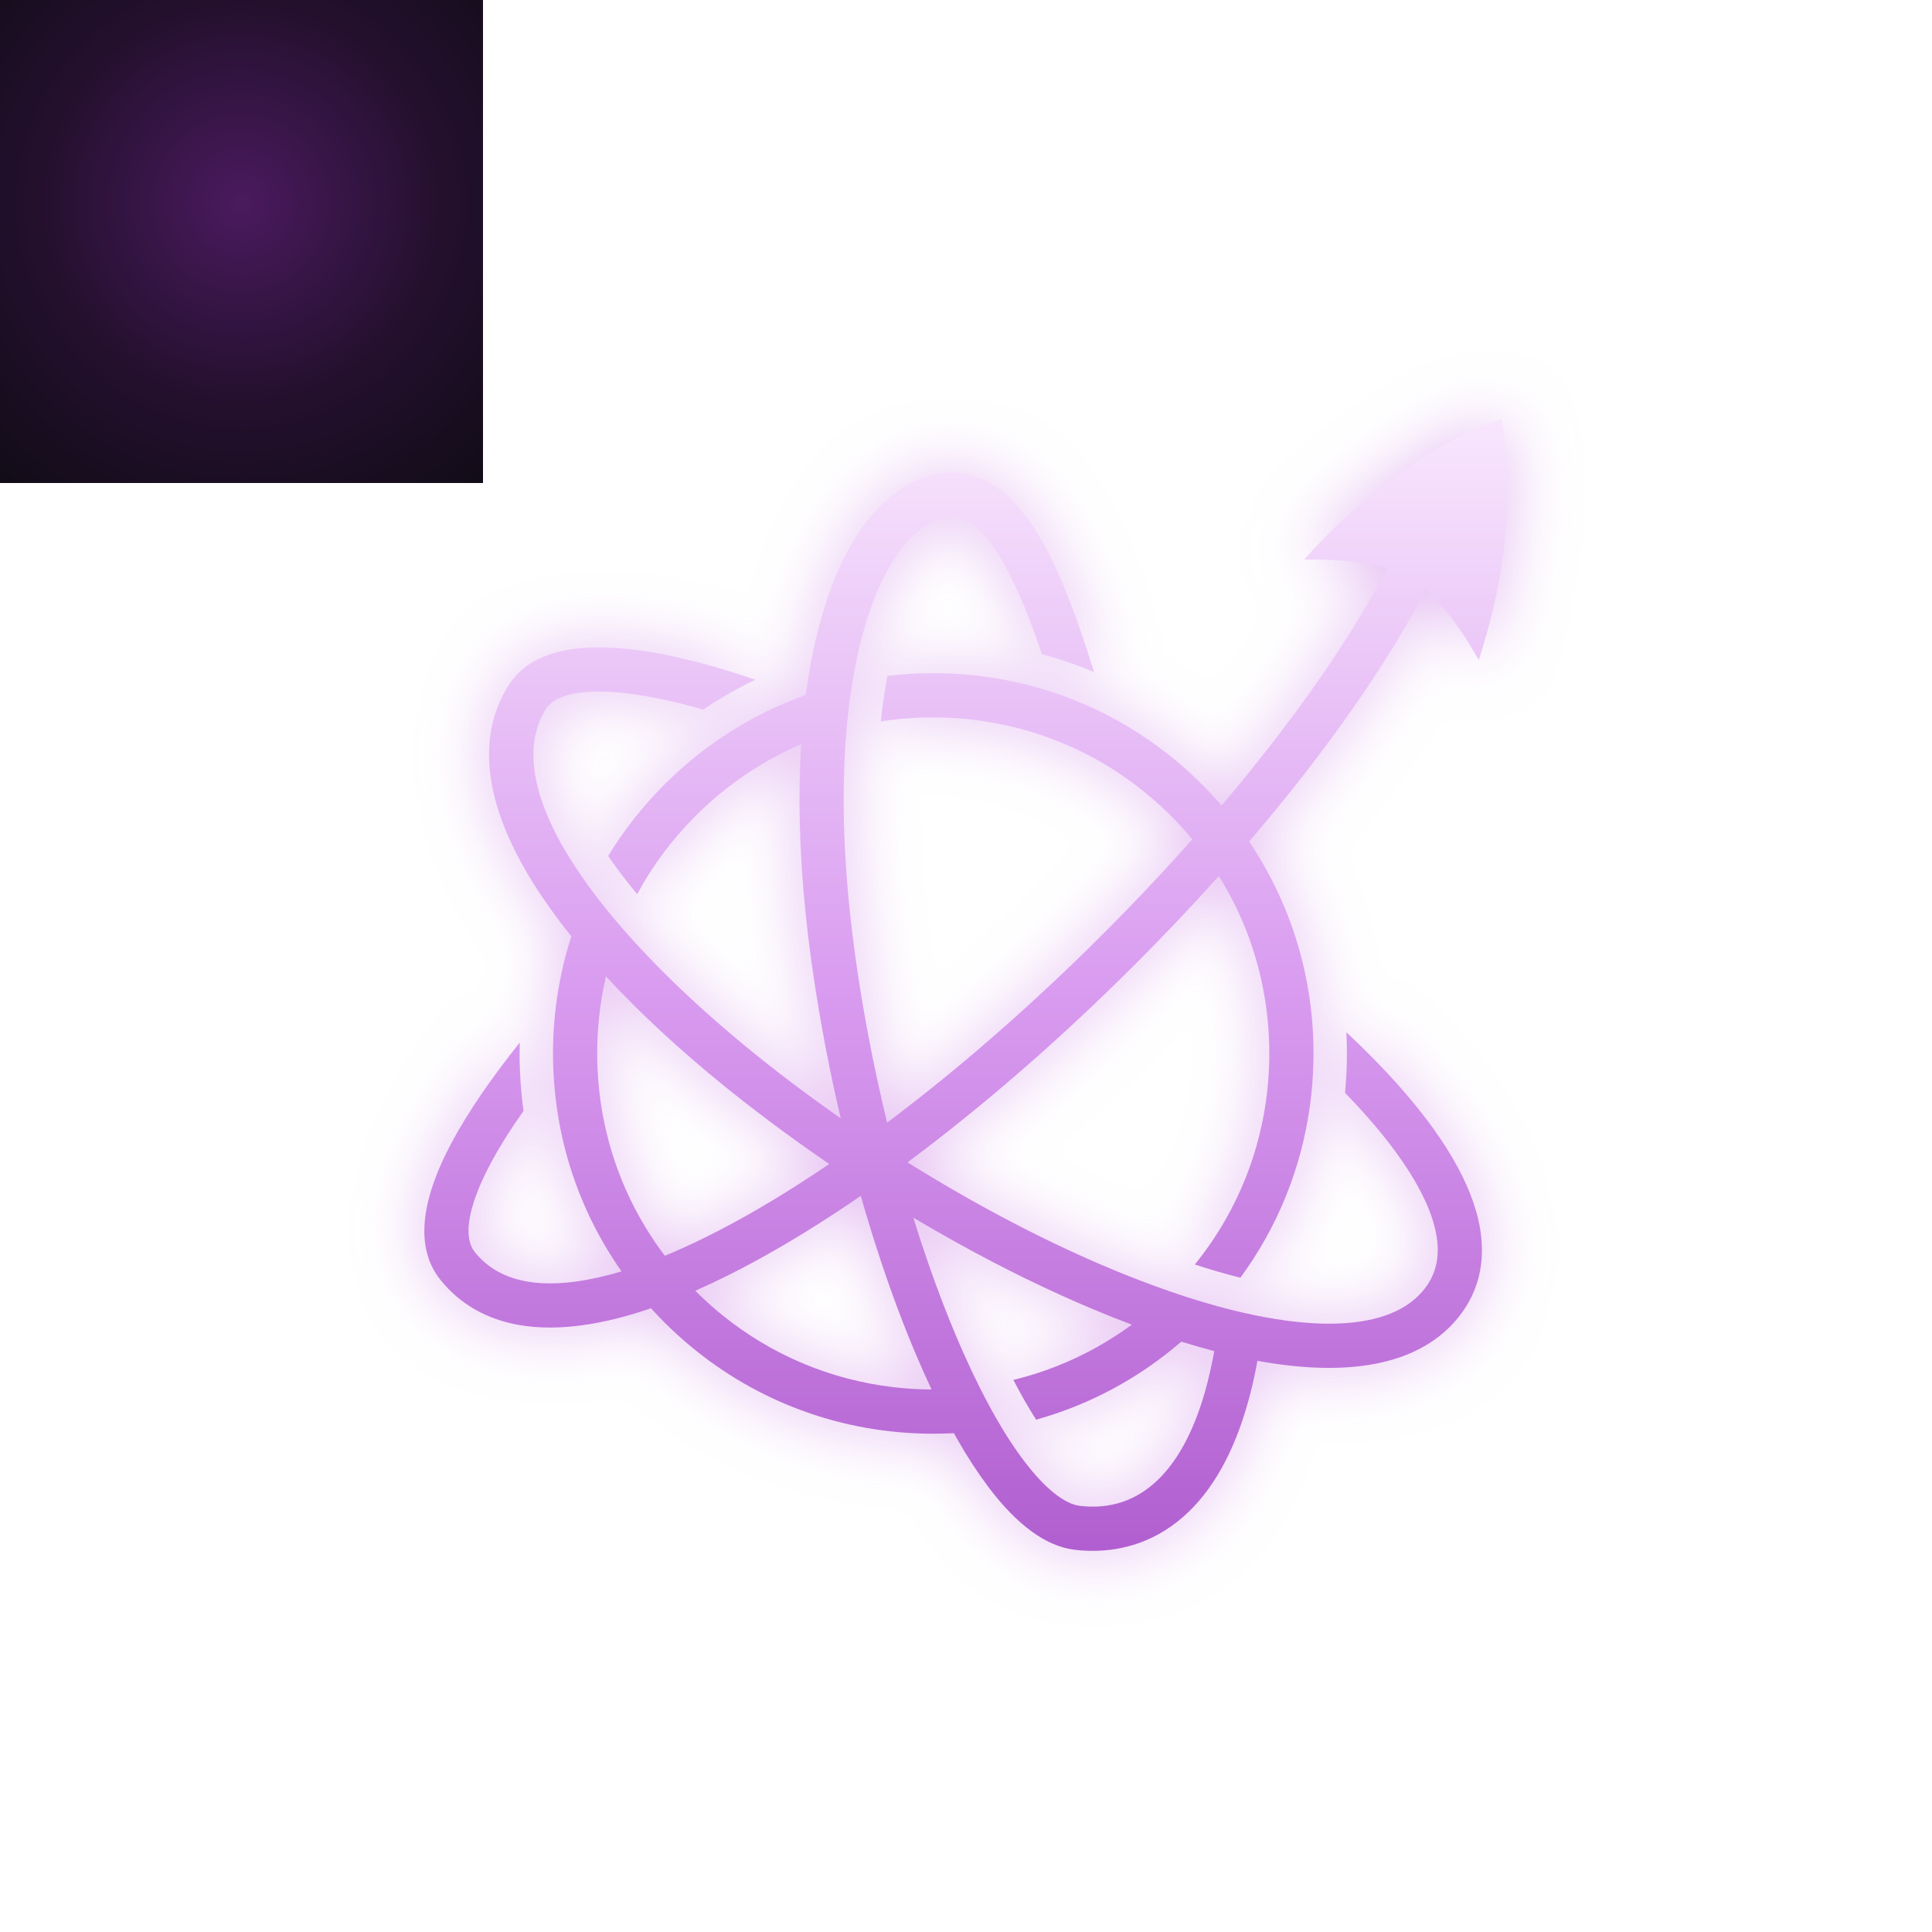
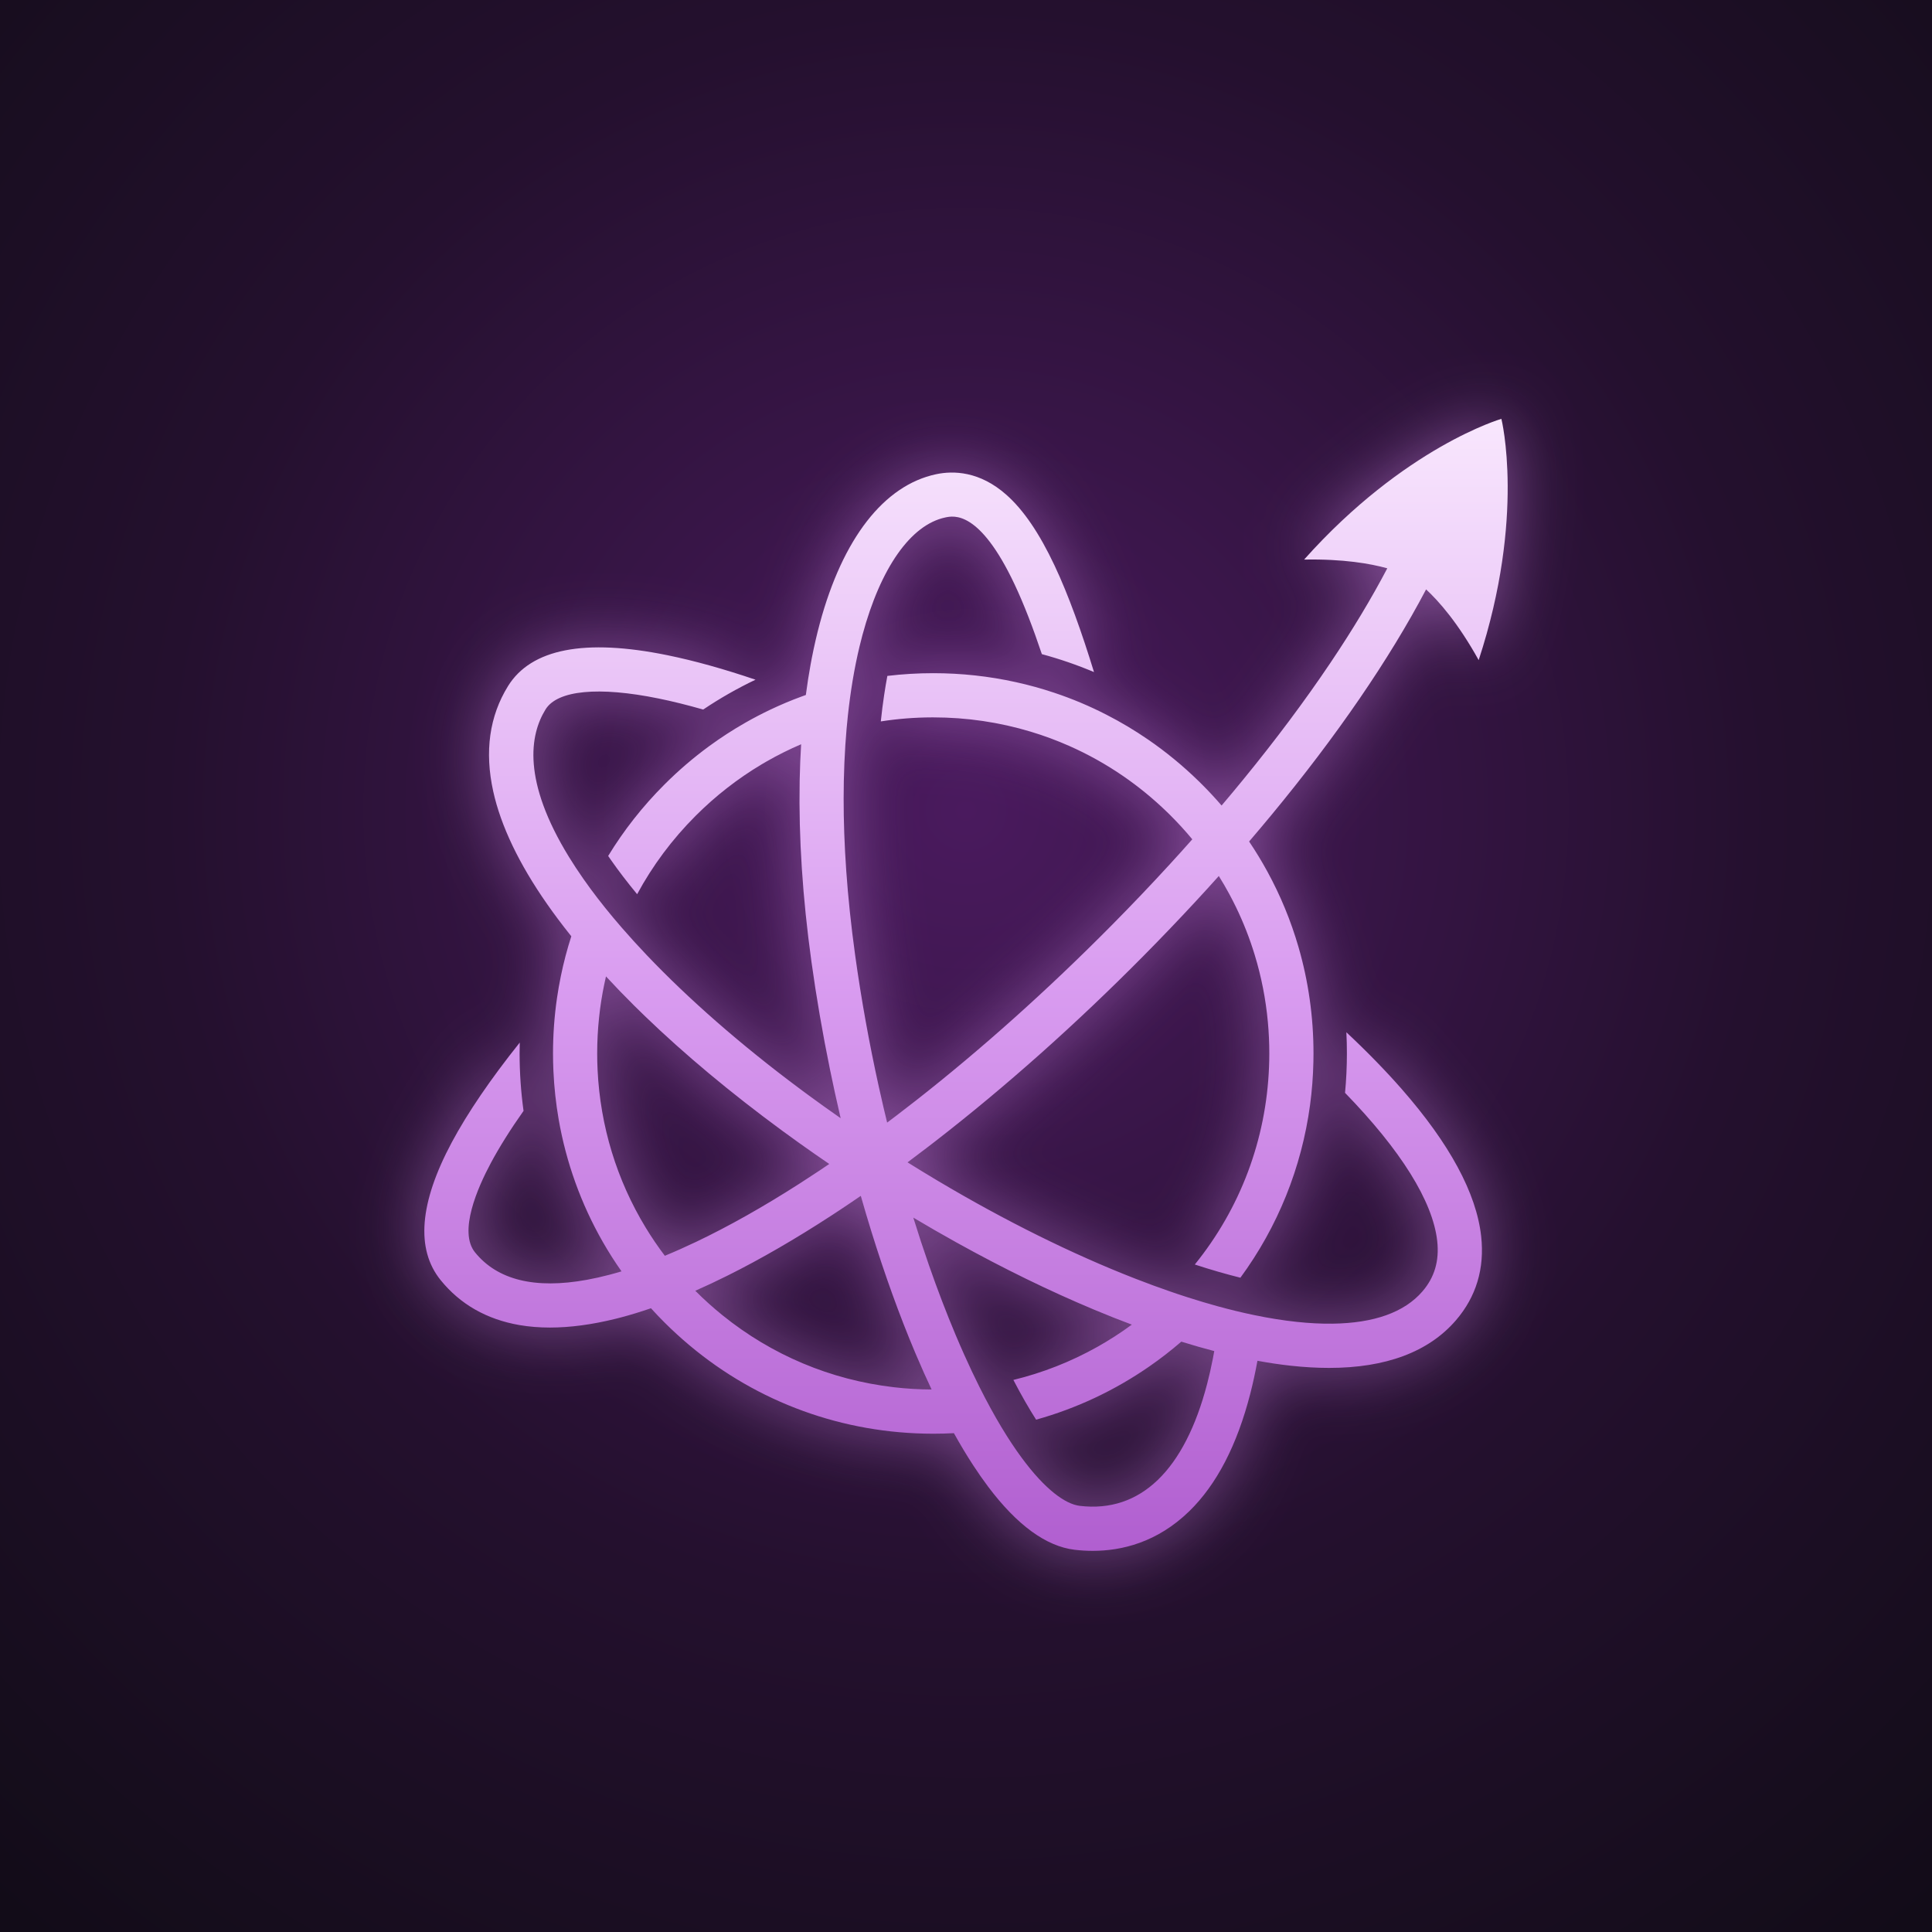
<svg xmlns="http://www.w3.org/2000/svg" viewBox="0 0 1024 1024" width="256" height="256">
  <defs>
    <radialGradient id="appicon-bg" cx=".5" cy=".42" r=".75">
      <stop offset="0" stop-color="#4a1a5e" />
      <stop offset=".55" stop-color="#24102e" />
      <stop offset="1" stop-color="#120c18" />
    </radialGradient>
    <linearGradient id="appicon-lg" x1="0" y1="0" x2="0" y2="1">
      <stop offset="0" stop-color="#f8e6fd" />
      <stop offset=".5" stop-color="#d99cf0" />
      <stop offset="1" stop-color="#b15fd0" />
    </linearGradient>
    <filter id="appicon-glow" x="-20%" y="-20%" width="140%" height="140%">
      <feGaussianBlur stdDeviation="22" />
    </filter>
  </defs>
  <g>
-     <rect width="256" height="256" fill="url(#appicon-bg)" />
+     <rect width="1024" height="1024" fill="url(#appicon-bg)" />
    <g transform="translate(224.9 222.0) scale(0.7806)">
      <g fill="#cf86e6" opacity=".55" filter="url(#appicon-glow)">
        <path d="M663.6,455.01c-11.02-12.56-23.55-25.42-37.54-38.51.24,4.77.36,9.56.36,14.37,0,8.99-.42,17.91-1.26,26.76h0c37.68,38.77,59.6,73.54,62.59,100.63,1.49,13.46-1.81,24.66-10.07,34.23-12.22,14.16-32.79,21.52-61.15,21.88-7.58.09-15.62-.31-24.1-1.22-9.23-.97-19-2.53-29.26-4.67-7.94-1.65-16.18-3.65-24.71-5.99-6.47-1.78-13.1-3.76-19.9-5.94-2.2-.7-4.41-1.42-6.64-2.17-1.78-.59-3.56-1.2-5.35-1.82-7.8-2.69-15.73-5.6-23.76-8.73-42.83-16.67-88.6-39.38-133.86-66.29-.28-.16-.55-.33-.83-.49h0c-6.69-3.99-13.37-8.06-20.02-12.22,4.57-3.4,9.16-6.86,13.75-10.39,1.86-1.42,3.72-2.85,5.59-4.31,47.21-36.61,95.17-79.3,140.77-125.38,12.16-12.29,23.93-24.58,35.3-36.85,5.41-5.84,10.73-11.67,15.94-17.49,2.52,4.03,4.91,8.14,7.16,12.31,1.54,2.86,3.02,5.75,4.44,8.67,5.1,10.51,9.37,21.4,12.78,32.59,4.5,14.73,7.5,29.98,8.93,45.56h0c.65,7.06.98,14.16.98,21.33,0,3.06-.06,6.11-.19,9.15h0c-1.93,49.43-19.52,96.06-50.4,134.18,10.78,3.52,21.11,6.5,30.96,8.96,25.37-34.59,41.55-74.69,47.29-117.26h0c1.3-9.64,2.06-19.39,2.27-29.24.05-1.92.07-3.86.07-5.79,0-12.36-.86-24.59-2.56-36.62-1.71-12.16-4.28-24.11-7.67-35.78-5.17-17.78-12.24-34.92-21.12-51.15-3.79-6.95-7.92-13.74-12.37-20.34,5.15-6.01,10.2-12.01,15.14-17.98,44.48-53.78,80.17-105.9,105.03-153.2,8.64,7.97,21.61,22.64,35.71,48.02C747.85,66.19,731.32,0,731.32,0h0s-65.54,18.92-133.96,95.55c26.62-.49,44.96,2.72,56.49,5.93-10.68,20.34-23.6,41.84-38.64,64.21-17.32,25.76-37.21,52.36-59.17,79.21-4.79,5.87-9.69,11.75-14.7,17.65-4.2-4.88-8.61-9.63-13.21-14.23-.8-.8-1.61-1.6-2.42-2.39-10.74-10.47-22.23-19.9-34.36-28.23h-.01c-9.04-6.22-18.44-11.82-28.13-16.78-11.47-5.89-23.36-10.9-35.59-14.97-8.49-2.84-17.15-5.24-25.94-7.17-18.22-4.03-37.01-6.09-56.12-6.09-10.5,0-20.9.62-31.16,1.85-.77,4.09-1.5,8.4-2.18,12.95-.85,5.62-1.61,11.6-2.27,17.95,11.4-1.78,23.01-2.71,34.76-2.74.28,0,.57,0,.85,0,22.74,0,44.98,3.31,66.16,9.7,8.96,2.69,17.72,5.94,26.25,9.72,12.71,5.63,24.92,12.44,36.47,20.38,10.45,7.18,20.37,15.29,29.66,24.27.65.63,1.31,1.27,1.95,1.91.29.28.58.57.87.86,5.12,5.12,9.97,10.44,14.53,15.95-5.04,5.68-10.16,11.37-15.36,17.04-12.64,13.79-25.73,27.53-39.2,41.14-43.96,44.43-89.07,84.68-132.94,119.06-4.48,3.52-8.95,6.97-13.4,10.35-2.11,1.61-4.21,3.19-6.3,4.76-.87-3.53-1.71-7.07-2.54-10.62h0c-1.05-4.52-2.08-9.03-3.08-13.57-6.54-29.57-11.97-59.63-16.08-89.33-5.66-40.92-7.86-76.29-7.84-106.57.01-8.17.17-15.97.48-23.4.01-.41.03-.81.05-1.21.34-8.03.85-15.63,1.48-22.82.27-3.04.56-6.01.87-8.9.89-8.21,1.94-15.84,3.1-22.9.02-.13.05-.26.06-.39h0c1.46-8.76,3.08-16.63,4.78-23.68.64-2.67,1.29-5.22,1.95-7.66,12.34-45.76,32.83-74.86,56.22-79.83,5.76-1.23,23.31-4.96,47.05,45.34,6.45,13.66,12.62,29.79,18.55,47.46,12.09,3.26,23.91,7.33,35.41,12.18-8.36-27.17-17.25-52.16-26.83-72.45-10.34-21.89-21.01-37.56-32.62-47.88-18.14-16.11-36.01-16.51-47.81-14-35.3,7.51-63.34,43.51-78.94,101.37-2.01,7.47-3.8,15.23-5.38,23.28-.28,1.44-.55,2.89-.82,4.35-1.24,6.77-2.33,13.73-3.26,20.88-.97.34-1.92.69-2.88,1.05h-.01c-7.16,2.62-14.19,5.58-21.08,8.85-5.86,2.78-11.62,5.78-17.26,9.01-8.4,4.79-16.55,10.08-24.42,15.84-10.69,7.83-20.85,16.54-30.4,26.09-14.79,14.78-27.56,31.05-38.17,48.46.58.86,1.18,1.72,1.78,2.58,5.33,7.62,11.31,15.43,17.89,23.39,10.43-19.33,23.74-37.25,39.71-53.22,13.65-13.65,28.73-25.36,44.89-34.99,1.16-.69,2.32-1.36,3.49-2.03,7.54-4.31,15.31-8.18,23.27-11.58-.49,7.77-.81,15.72-.98,23.83-.01.53-.02,1.07-.03,1.6-.69,37.53,1.96,78.54,7.98,122.06,3.37,24.36,7.62,48.98,12.62,73.39,2.15,10.49,4.43,20.95,6.85,31.34.13.57.27,1.13.4,1.7-.47-.33-.94-.65-1.41-.98-6.87-4.8-13.68-9.68-20.42-14.63-1.96-1.44-3.91-2.88-5.84-4.32-40.03-29.82-75.44-60.8-103.96-90.76-6.04-6.35-11.77-12.64-17.17-18.87-7.75-8.94-14.82-17.73-21.15-26.33-1.62-2.21-3.2-4.41-4.73-6.6-3.59-5.13-6.84-10.09-9.78-14.86h0c-31.82-51.8-26.66-82.89-15.91-100.25,8.06-13,36.01-15.69,76.7-7.39,9.53,1.94,19.66,4.46,30.32,7.51,11.37-7.65,23.24-14.41,35.53-20.26-21.64-7.35-41.72-12.94-59.86-16.64-56.07-11.44-92.47-4.39-108.19,20.98-12.62,20.38-16.01,44.41-10.05,71.45,5.17,23.47,17.51,49.26,36.66,76.65,0,0,0,.01.01.01,4.7,6.72,9.79,13.52,15.25,20.37.36.47.73.93,1.11,1.39-2.85,8.82-5.22,17.82-7.09,26.95-1.03,4.97-1.91,9.98-2.64,15.02-1.79,12.34-2.7,24.9-2.7,37.59,0,4.03.09,8.04.28,12.03.5,11.03,1.69,21.92,3.54,32.64,5.11,29.44,15.25,57.55,30,83.32,3.91,6.83,8.14,13.48,12.69,19.96-2.74.83-5.44,1.59-8.11,2.29-5.33,1.4-10.46,2.55-15.41,3.45-35.21,6.42-60.72.17-75.96-18.65-11.37-14.04,1.82-43.96,10.69-60.54,5.87-10.95,13.3-22.81,22.27-35.51-1.77-12.81-2.67-25.83-2.67-38.99,0-2.47.03-4.94.1-7.4-19.95,24.99-35.39,47.66-46.15,67.75-22,41.11-24.54,72.59-7.56,93.57,13.29,16.41,31.3,26.67,53.54,30.51,6.52,1.12,13.41,1.68,20.66,1.68,13.7,0,28.66-2,44.73-5.99,1.13-.28,2.26-.57,3.4-.87,6.61-1.74,13.44-3.83,20.47-6.25,2.95,3.26,5.98,6.45,9.11,9.57,2.8,2.8,5.65,5.52,8.55,8.16,44.8,40.98,101.69,64.52,162.34,67.2,3.88.17,7.77.26,11.67.26,4.69,0,9.37-.12,14.02-.37,4.33,7.79,8.69,15.05,13.07,21.76,3.39,5.2,6.79,10.07,10.2,14.61,19.63,26.09,39.37,40.49,58.68,42.8,3.81.46,7.95.74,12.33.74,19.42,0,43.64-5.61,65.53-26.92,18.61-18.12,32.49-44.92,41.47-79.97,1.81-7.06,3.41-14.45,4.82-22.17,7.74,1.43,15.22,2.54,22.44,3.33,9.16,1.01,17.9,1.51,26.2,1.51,38.42,0,67.54-10.79,86.09-32.29,13.81-16.01,19.59-35.23,17.17-57.13-3.22-29.14-21.38-62.78-53.97-99.95ZM150.27,549.08c-19.55-32.17-30.8-68.74-32.63-107.04-.18-3.71-.27-7.43-.27-11.17,0-8.18.43-16.3,1.28-24.33,0-.11.02-.22.03-.33h0c.8-7.51,1.96-14.93,3.49-22.25.37-1.8.77-3.59,1.18-5.38,6.09,6.6,12.5,13.24,19.21,19.9,2.39,2.37,4.82,4.74,7.29,7.12,26.88,25.91,58.21,52.08,93.25,77.81,3.94,2.89,7.91,5.76,11.89,8.61h.01c3.43,2.44,6.86,4.87,10.31,7.27,3.2,2.23,6.41,4.45,9.64,6.64-2.26,1.54-4.52,3.06-6.76,4.56-4.59,3.05-9.15,6.03-13.67,8.93-24.4,15.62-47.84,28.84-69.86,39.34-7.28,3.47-14.4,6.64-21.35,9.51-4.69-6.19-9.04-12.6-13.04-19.19ZM318.76,657.51c-42.78-4.97-82.88-21.81-116.4-48.94-6.29-5.08-12.36-10.54-18.16-16.34-.07-.07-.14-.14-.21-.21,7.16-3.15,14.49-6.6,21.97-10.33,22.36-11.15,46.03-24.84,70.63-40.87,1.65-1.07,3.3-2.15,4.95-3.25h.01c4.9-3.24,9.84-6.58,14.81-9.99,2.19,7.7,4.44,15.31,6.77,22.83.11.37.22.74.34,1.11,9.02,29.14,18.99,56.84,29.66,82.16.34.8.67,1.6,1.02,2.39,3.39,7.99,6.82,15.66,10.28,22.98-8.64-.03-17.21-.55-25.67-1.54ZM535.47,637.81c-1.18,6.04-2.48,11.83-3.92,17.35-15.3,58.68-45.26,87.83-86.47,82.91-9.76-1.16-23.5-10.95-39.53-32.72-4.36-5.91-8.88-12.7-13.54-20.44-4.95-8.22-10.05-17.51-15.27-27.95-3.35-6.72-6.76-13.92-10.2-21.63-1.91-4.27-3.84-8.7-5.77-13.29-6.3-14.97-12.36-30.79-18.1-47.28h0c-3.68-10.56-7.24-21.37-10.66-32.41,9.74,5.81,19.52,11.44,29.29,16.86,31.63,17.57,63.22,33.01,93.66,45.72,8.58,3.59,17.06,6.96,25.43,10.09-7.56,5.57-15.42,10.63-23.54,15.18-17.86,10-36.96,17.52-56.89,22.37,5.47,10.54,10.64,19.47,15.44,26.98,27.43-7.66,53.38-19.84,76.92-36.18,7.48-5.18,14.71-10.79,21.67-16.8.16.05.32.1.48.15,7.48,2.32,14.78,4.4,21.89,6.26-.28,1.63-.58,3.24-.89,4.83Z" />
      </g>
      <g fill="url(#appicon-lg)">
        <path d="M663.6,455.01c-11.02-12.56-23.55-25.42-37.54-38.51.24,4.77.36,9.56.36,14.37,0,8.99-.42,17.91-1.26,26.76h0c37.68,38.77,59.6,73.54,62.59,100.63,1.49,13.46-1.81,24.66-10.07,34.23-12.22,14.16-32.79,21.52-61.15,21.88-7.58.09-15.62-.31-24.1-1.22-9.23-.97-19-2.53-29.26-4.67-7.94-1.65-16.18-3.65-24.71-5.99-6.47-1.78-13.1-3.76-19.9-5.94-2.2-.7-4.41-1.42-6.64-2.17-1.78-.59-3.56-1.2-5.35-1.82-7.8-2.69-15.73-5.6-23.76-8.73-42.83-16.67-88.6-39.38-133.86-66.29-.28-.16-.55-.33-.83-.49h0c-6.69-3.99-13.37-8.06-20.02-12.22,4.57-3.4,9.16-6.86,13.75-10.39,1.86-1.42,3.72-2.85,5.59-4.31,47.21-36.61,95.17-79.3,140.77-125.38,12.16-12.29,23.93-24.58,35.3-36.85,5.41-5.84,10.73-11.67,15.94-17.49,2.52,4.03,4.91,8.14,7.16,12.31,1.54,2.86,3.02,5.75,4.44,8.67,5.1,10.51,9.37,21.4,12.78,32.59,4.5,14.73,7.5,29.98,8.93,45.56h0c.65,7.06.98,14.16.98,21.33,0,3.06-.06,6.11-.19,9.15h0c-1.93,49.43-19.52,96.06-50.4,134.18,10.78,3.52,21.11,6.5,30.96,8.96,25.37-34.59,41.55-74.69,47.29-117.26h0c1.3-9.64,2.06-19.39,2.27-29.24.05-1.92.07-3.86.07-5.79,0-12.36-.86-24.59-2.56-36.62-1.71-12.16-4.28-24.11-7.67-35.78-5.17-17.78-12.24-34.92-21.12-51.15-3.79-6.95-7.92-13.74-12.37-20.34,5.15-6.01,10.2-12.01,15.14-17.98,44.48-53.78,80.17-105.9,105.03-153.2,8.64,7.97,21.61,22.64,35.71,48.02C747.85,66.19,731.32,0,731.32,0h0s-65.54,18.92-133.96,95.55c26.62-.49,44.96,2.72,56.49,5.93-10.68,20.34-23.6,41.84-38.64,64.21-17.32,25.76-37.21,52.36-59.17,79.21-4.79,5.87-9.69,11.75-14.7,17.65-4.2-4.88-8.61-9.63-13.21-14.23-.8-.8-1.61-1.6-2.42-2.39-10.74-10.47-22.23-19.9-34.36-28.23h-.01c-9.04-6.22-18.44-11.82-28.13-16.78-11.47-5.89-23.36-10.9-35.59-14.97-8.49-2.84-17.15-5.24-25.94-7.17-18.22-4.03-37.01-6.09-56.12-6.09-10.5,0-20.9.62-31.16,1.85-.77,4.09-1.5,8.4-2.18,12.95-.85,5.62-1.61,11.6-2.27,17.95,11.4-1.78,23.01-2.71,34.76-2.74.28,0,.57,0,.85,0,22.74,0,44.98,3.31,66.16,9.7,8.96,2.69,17.72,5.94,26.25,9.72,12.71,5.63,24.92,12.44,36.47,20.38,10.45,7.18,20.37,15.29,29.66,24.27.65.63,1.31,1.27,1.95,1.91.29.28.58.57.87.86,5.12,5.12,9.97,10.44,14.53,15.95-5.04,5.68-10.16,11.37-15.36,17.04-12.64,13.79-25.73,27.53-39.2,41.14-43.96,44.43-89.07,84.68-132.94,119.06-4.48,3.52-8.95,6.97-13.4,10.35-2.11,1.61-4.21,3.19-6.3,4.76-.87-3.53-1.71-7.07-2.54-10.62h0c-1.05-4.52-2.08-9.03-3.08-13.57-6.54-29.57-11.97-59.63-16.08-89.33-5.66-40.92-7.86-76.29-7.84-106.57.01-8.17.17-15.97.48-23.4.01-.41.03-.81.05-1.21.34-8.03.85-15.63,1.48-22.82.27-3.04.56-6.01.87-8.9.89-8.21,1.94-15.84,3.1-22.9.02-.13.05-.26.06-.39h0c1.46-8.76,3.08-16.63,4.78-23.68.64-2.67,1.29-5.22,1.95-7.66,12.34-45.76,32.83-74.86,56.22-79.83,5.76-1.23,23.31-4.96,47.05,45.34,6.45,13.66,12.62,29.79,18.55,47.46,12.09,3.26,23.91,7.33,35.41,12.18-8.36-27.17-17.25-52.16-26.83-72.45-10.34-21.89-21.01-37.56-32.62-47.88-18.14-16.11-36.01-16.51-47.81-14-35.3,7.51-63.34,43.51-78.94,101.37-2.01,7.47-3.8,15.23-5.38,23.28-.28,1.44-.55,2.89-.82,4.35-1.24,6.77-2.33,13.73-3.26,20.88-.97.34-1.92.69-2.88,1.05h-.01c-7.16,2.62-14.19,5.58-21.08,8.85-5.86,2.78-11.62,5.78-17.26,9.01-8.4,4.79-16.55,10.08-24.42,15.84-10.69,7.83-20.85,16.54-30.4,26.09-14.79,14.78-27.56,31.05-38.17,48.46.58.86,1.18,1.72,1.78,2.58,5.33,7.62,11.31,15.43,17.89,23.39,10.43-19.33,23.74-37.25,39.71-53.22,13.65-13.65,28.73-25.36,44.89-34.99,1.16-.69,2.32-1.36,3.49-2.03,7.54-4.31,15.31-8.18,23.27-11.58-.49,7.77-.81,15.72-.98,23.83-.01.53-.02,1.07-.03,1.6-.69,37.53,1.96,78.54,7.98,122.06,3.37,24.36,7.62,48.98,12.62,73.39,2.15,10.49,4.43,20.95,6.85,31.34.13.57.27,1.13.4,1.7-.47-.33-.94-.65-1.41-.98-6.87-4.8-13.68-9.68-20.42-14.63-1.96-1.44-3.91-2.88-5.84-4.32-40.03-29.82-75.44-60.8-103.96-90.76-6.04-6.35-11.77-12.64-17.17-18.87-7.75-8.94-14.82-17.73-21.15-26.33-1.62-2.21-3.2-4.41-4.73-6.6-3.59-5.13-6.84-10.09-9.78-14.86h0c-31.82-51.8-26.66-82.89-15.91-100.25,8.06-13,36.01-15.69,76.7-7.39,9.53,1.94,19.66,4.46,30.32,7.51,11.37-7.65,23.24-14.41,35.53-20.26-21.64-7.35-41.72-12.94-59.86-16.64-56.07-11.44-92.47-4.39-108.19,20.98-12.62,20.38-16.01,44.41-10.05,71.45,5.17,23.47,17.51,49.26,36.66,76.65,0,0,0,.01.01.01,4.7,6.72,9.79,13.52,15.25,20.37.36.47.73.93,1.11,1.39-2.85,8.82-5.22,17.82-7.09,26.95-1.03,4.97-1.91,9.98-2.64,15.02-1.79,12.34-2.7,24.9-2.7,37.59,0,4.03.09,8.04.28,12.03.5,11.03,1.69,21.92,3.54,32.64,5.11,29.44,15.25,57.55,30,83.32,3.91,6.83,8.14,13.48,12.69,19.96-2.74.83-5.44,1.59-8.11,2.29-5.33,1.4-10.46,2.55-15.41,3.45-35.21,6.42-60.72.17-75.96-18.65-11.37-14.04,1.82-43.96,10.69-60.54,5.87-10.95,13.3-22.81,22.27-35.51-1.77-12.81-2.67-25.83-2.67-38.99,0-2.47.03-4.94.1-7.4-19.95,24.99-35.39,47.66-46.15,67.75-22,41.11-24.54,72.59-7.56,93.57,13.29,16.41,31.3,26.67,53.54,30.51,6.52,1.12,13.41,1.68,20.66,1.68,13.7,0,28.66-2,44.73-5.99,1.13-.28,2.26-.57,3.4-.87,6.61-1.74,13.44-3.83,20.47-6.25,2.95,3.26,5.98,6.45,9.11,9.57,2.8,2.8,5.65,5.52,8.55,8.16,44.8,40.98,101.69,64.52,162.34,67.2,3.88.17,7.77.26,11.67.26,4.69,0,9.37-.12,14.02-.37,4.33,7.79,8.69,15.05,13.07,21.76,3.39,5.2,6.79,10.07,10.2,14.61,19.63,26.09,39.37,40.49,58.68,42.8,3.81.46,7.95.74,12.33.74,19.42,0,43.64-5.61,65.53-26.92,18.61-18.12,32.49-44.92,41.47-79.97,1.81-7.06,3.41-14.45,4.82-22.17,7.74,1.43,15.22,2.54,22.44,3.33,9.16,1.01,17.9,1.51,26.2,1.51,38.42,0,67.54-10.79,86.09-32.29,13.81-16.01,19.59-35.23,17.17-57.13-3.22-29.14-21.38-62.78-53.97-99.95ZM150.27,549.08c-19.55-32.17-30.8-68.74-32.63-107.04-.18-3.71-.27-7.43-.27-11.17,0-8.18.43-16.3,1.28-24.33,0-.11.02-.22.03-.33h0c.8-7.51,1.96-14.93,3.49-22.25.37-1.8.77-3.59,1.18-5.38,6.09,6.6,12.5,13.24,19.21,19.9,2.39,2.37,4.82,4.74,7.29,7.12,26.88,25.91,58.21,52.08,93.25,77.81,3.94,2.89,7.91,5.76,11.89,8.61h.01c3.43,2.44,6.86,4.87,10.31,7.27,3.2,2.23,6.41,4.45,9.64,6.64-2.26,1.54-4.52,3.06-6.76,4.56-4.59,3.05-9.15,6.03-13.67,8.93-24.4,15.62-47.84,28.84-69.86,39.34-7.28,3.47-14.4,6.64-21.35,9.51-4.69-6.19-9.04-12.6-13.04-19.19ZM318.76,657.51c-42.78-4.97-82.88-21.81-116.4-48.94-6.29-5.08-12.36-10.54-18.16-16.34-.07-.07-.14-.14-.21-.21,7.16-3.15,14.49-6.6,21.97-10.33,22.36-11.15,46.03-24.84,70.63-40.87,1.65-1.07,3.3-2.15,4.95-3.25h.01c4.9-3.24,9.84-6.58,14.81-9.99,2.19,7.7,4.44,15.31,6.77,22.83.11.37.22.74.34,1.11,9.02,29.14,18.99,56.84,29.66,82.16.34.8.67,1.6,1.02,2.39,3.39,7.99,6.82,15.66,10.28,22.98-8.64-.03-17.21-.55-25.67-1.54ZM535.47,637.81c-1.18,6.04-2.48,11.83-3.92,17.35-15.3,58.68-45.26,87.83-86.47,82.91-9.76-1.16-23.5-10.95-39.53-32.72-4.36-5.91-8.88-12.7-13.54-20.44-4.95-8.22-10.05-17.51-15.27-27.95-3.35-6.72-6.76-13.92-10.2-21.63-1.91-4.27-3.84-8.7-5.77-13.29-6.3-14.97-12.36-30.79-18.1-47.28h0c-3.68-10.56-7.24-21.37-10.66-32.41,9.74,5.81,19.52,11.44,29.29,16.86,31.63,17.57,63.22,33.01,93.66,45.72,8.58,3.59,17.06,6.96,25.43,10.09-7.56,5.57-15.42,10.63-23.54,15.18-17.86,10-36.96,17.52-56.89,22.37,5.47,10.54,10.64,19.47,15.44,26.98,27.43-7.66,53.38-19.84,76.92-36.18,7.48-5.18,14.71-10.79,21.67-16.8.16.05.32.1.48.15,7.48,2.32,14.78,4.4,21.89,6.26-.28,1.63-.58,3.24-.89,4.83Z" />
      </g>
    </g>
  </g>
</svg>
